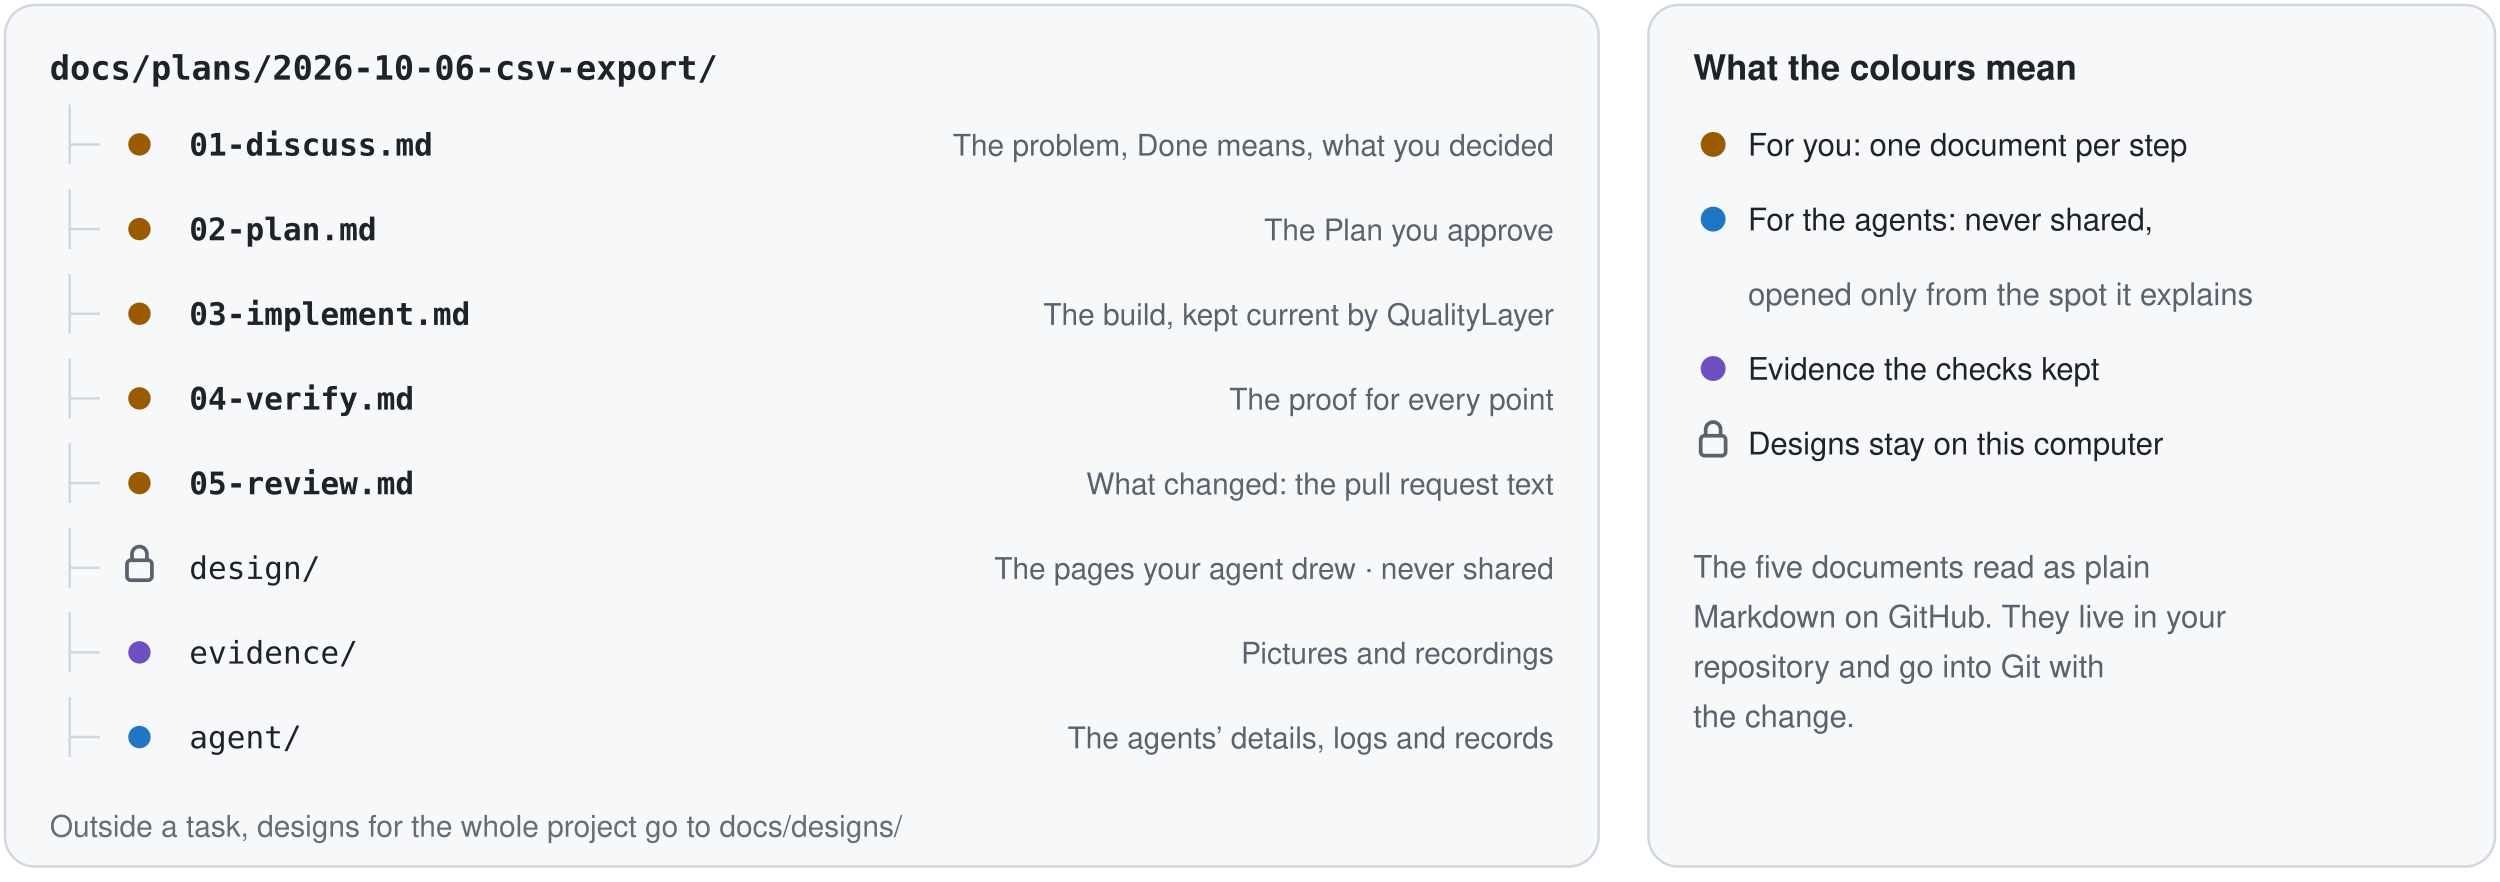
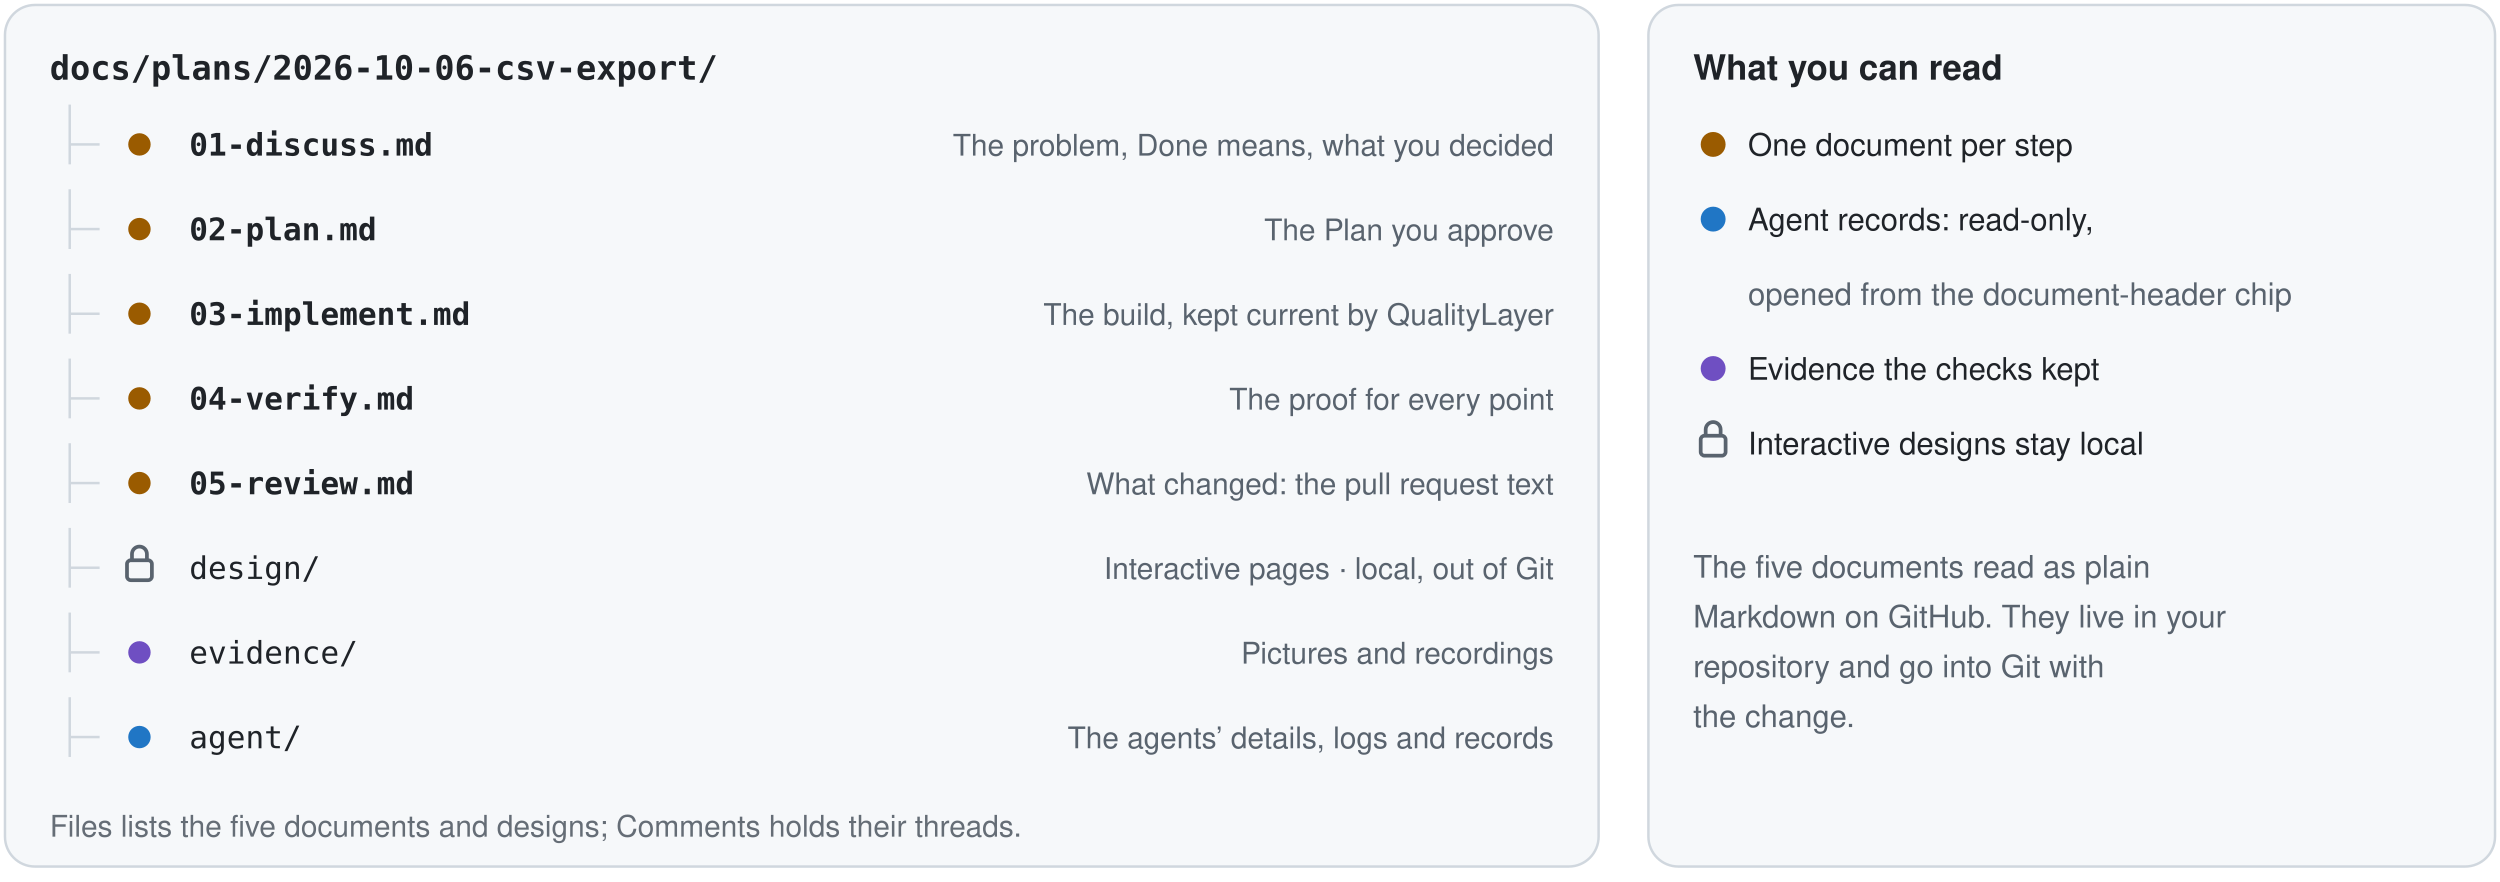
- <svg xmlns="http://www.w3.org/2000/svg" style="background:#ffffff" width="1004" height="354" viewBox="-2 -2 1004 354" role="img" aria-label="A task folder in docs/plans: one document per step for you, from 01-discuss to 05-review; design/ with the pages your agent drew, never shared; evidence/ with pictures and recordings; and agent/ with the agents’ details, logs and records">
+ <svg xmlns="http://www.w3.org/2000/svg" style="background:#ffffff" width="1004" height="354" viewBox="-2 -2 1004 354" role="img" aria-label="A task folder in docs/plans: five human documents, local interactive designs out of Git, evidence, and private agent details and logs. Files lists documents and designs; the document-header chip opens agent records read-only">
  <rect x="0" y="0" width="640" height="346" rx="12" fill="#f6f8fa" stroke="#d0d7de" stroke-width="1" />
  <text x="18" y="30" font-family="ui-monospace, SFMono-Regular, Menlo, Consolas, monospace" font-size="13.5" font-weight="700" fill="#1f2328" text-anchor="start">docs/plans/2026-10-06-csv-export/</text>
  <line x1="26" y1="40" x2="26" y2="64" stroke="#d0d7de" />
  <line x1="26" y1="56" x2="38" y2="56" stroke="#d0d7de" />
  <circle cx="54" cy="56" r="4.5" fill="#9a5b00" />
  <text x="74" y="60.5" font-family="ui-monospace, SFMono-Regular, Menlo, Consolas, monospace" font-size="12.5" font-weight="600" fill="#1f2328" text-anchor="start">01-discuss.md</text>
  <text x="622" y="60.5" font-family="-apple-system, BlinkMacSystemFont, 'Segoe UI', 'Helvetica Neue', Helvetica, Arial, sans-serif" font-size="12" font-weight="400" fill="#59636e" text-anchor="end">The problem, Done means, what you decided</text>
  <line x1="26" y1="74" x2="26" y2="98" stroke="#d0d7de" />
  <line x1="26" y1="90" x2="38" y2="90" stroke="#d0d7de" />
  <circle cx="54" cy="90" r="4.5" fill="#9a5b00" />
  <text x="74" y="94.5" font-family="ui-monospace, SFMono-Regular, Menlo, Consolas, monospace" font-size="12.5" font-weight="600" fill="#1f2328" text-anchor="start">02-plan.md</text>
  <text x="622" y="94.5" font-family="-apple-system, BlinkMacSystemFont, 'Segoe UI', 'Helvetica Neue', Helvetica, Arial, sans-serif" font-size="12" font-weight="400" fill="#59636e" text-anchor="end">The Plan you approve</text>
  <line x1="26" y1="108" x2="26" y2="132" stroke="#d0d7de" />
  <line x1="26" y1="124" x2="38" y2="124" stroke="#d0d7de" />
  <circle cx="54" cy="124" r="4.5" fill="#9a5b00" />
  <text x="74" y="128.5" font-family="ui-monospace, SFMono-Regular, Menlo, Consolas, monospace" font-size="12.5" font-weight="600" fill="#1f2328" text-anchor="start">03-implement.md</text>
  <text x="622" y="128.5" font-family="-apple-system, BlinkMacSystemFont, 'Segoe UI', 'Helvetica Neue', Helvetica, Arial, sans-serif" font-size="12" font-weight="400" fill="#59636e" text-anchor="end">The build, kept current by QualityLayer</text>
  <line x1="26" y1="142" x2="26" y2="166" stroke="#d0d7de" />
  <line x1="26" y1="158" x2="38" y2="158" stroke="#d0d7de" />
  <circle cx="54" cy="158" r="4.5" fill="#9a5b00" />
  <text x="74" y="162.5" font-family="ui-monospace, SFMono-Regular, Menlo, Consolas, monospace" font-size="12.5" font-weight="600" fill="#1f2328" text-anchor="start">04-verify.md</text>
  <text x="622" y="162.5" font-family="-apple-system, BlinkMacSystemFont, 'Segoe UI', 'Helvetica Neue', Helvetica, Arial, sans-serif" font-size="12" font-weight="400" fill="#59636e" text-anchor="end">The proof for every point</text>
  <line x1="26" y1="176" x2="26" y2="200" stroke="#d0d7de" />
  <line x1="26" y1="192" x2="38" y2="192" stroke="#d0d7de" />
  <circle cx="54" cy="192" r="4.5" fill="#9a5b00" />
  <text x="74" y="196.5" font-family="ui-monospace, SFMono-Regular, Menlo, Consolas, monospace" font-size="12.5" font-weight="600" fill="#1f2328" text-anchor="start">05-review.md</text>
  <text x="622" y="196.5" font-family="-apple-system, BlinkMacSystemFont, 'Segoe UI', 'Helvetica Neue', Helvetica, Arial, sans-serif" font-size="12" font-weight="400" fill="#59636e" text-anchor="end">What changed: the pull request text</text>
  <line x1="26" y1="210" x2="26" y2="234" stroke="#d0d7de" />
  <line x1="26" y1="226" x2="38" y2="226" stroke="#d0d7de" />
  <rect x="49" y="223" width="10" height="8" rx="1.5" fill="none" stroke="#59636e" stroke-width="1.5" />
  <path d="M51 223 v-2.5 a3 3 0 0 1 6 0 v2.5" fill="none" stroke="#59636e" stroke-width="1.5" />
  <text x="74" y="230.5" font-family="ui-monospace, SFMono-Regular, Menlo, Consolas, monospace" font-size="12.5" font-weight="500" fill="#1f2328" text-anchor="start">design/</text>
-   <text x="622" y="230.5" font-family="-apple-system, BlinkMacSystemFont, 'Segoe UI', 'Helvetica Neue', Helvetica, Arial, sans-serif" font-size="12" font-weight="400" fill="#59636e" text-anchor="end">The pages your agent drew · never shared</text>
+   <text x="622" y="230.5" font-family="-apple-system, BlinkMacSystemFont, 'Segoe UI', 'Helvetica Neue', Helvetica, Arial, sans-serif" font-size="12" font-weight="400" fill="#59636e" text-anchor="end">Interactive pages · local, out of Git</text>
  <line x1="26" y1="244" x2="26" y2="268" stroke="#d0d7de" />
  <line x1="26" y1="260" x2="38" y2="260" stroke="#d0d7de" />
  <circle cx="54" cy="260" r="4.5" fill="#6f4fc2" />
  <text x="74" y="264.5" font-family="ui-monospace, SFMono-Regular, Menlo, Consolas, monospace" font-size="12.5" font-weight="500" fill="#1f2328" text-anchor="start">evidence/</text>
  <text x="622" y="264.5" font-family="-apple-system, BlinkMacSystemFont, 'Segoe UI', 'Helvetica Neue', Helvetica, Arial, sans-serif" font-size="12" font-weight="400" fill="#59636e" text-anchor="end">Pictures and recordings</text>
  <line x1="26" y1="278" x2="26" y2="302" stroke="#d0d7de" />
  <line x1="26" y1="294" x2="38" y2="294" stroke="#d0d7de" />
  <circle cx="54" cy="294" r="4.5" fill="#2076c5" />
  <text x="74" y="298.5" font-family="ui-monospace, SFMono-Regular, Menlo, Consolas, monospace" font-size="12.5" font-weight="500" fill="#1f2328" text-anchor="start">agent/</text>
  <text x="622" y="298.5" font-family="-apple-system, BlinkMacSystemFont, 'Segoe UI', 'Helvetica Neue', Helvetica, Arial, sans-serif" font-size="12" font-weight="400" fill="#59636e" text-anchor="end">The agents’ details, logs and records</text>
-   <text x="18" y="334" font-family="-apple-system, BlinkMacSystemFont, 'Segoe UI', 'Helvetica Neue', Helvetica, Arial, sans-serif" font-size="12" font-weight="500" fill="#656d76" text-anchor="start">Outside a task, designs for the whole project go to docs/designs/</text>
+   <text x="18" y="334" font-family="-apple-system, BlinkMacSystemFont, 'Segoe UI', 'Helvetica Neue', Helvetica, Arial, sans-serif" font-size="12" font-weight="500" fill="#656d76" text-anchor="start">Files lists the five documents and designs; Comments holds their threads.</text>
  <rect x="660" y="0" width="340" height="346" rx="12" fill="#f6f8fa" stroke="#d0d7de" stroke-width="1" />
-   <text x="678" y="30" font-family="-apple-system, BlinkMacSystemFont, 'Segoe UI', 'Helvetica Neue', Helvetica, Arial, sans-serif" font-size="14" font-weight="650" fill="#1f2328" text-anchor="start">What the colours mean</text>
+   <text x="678" y="30" font-family="-apple-system, BlinkMacSystemFont, 'Segoe UI', 'Helvetica Neue', Helvetica, Arial, sans-serif" font-size="14" font-weight="650" fill="#1f2328" text-anchor="start">What you can read</text>
  <circle cx="686" cy="56" r="5" fill="#9a5b00" />
-   <text x="700" y="60.5" font-family="-apple-system, BlinkMacSystemFont, 'Segoe UI', 'Helvetica Neue', Helvetica, Arial, sans-serif" font-size="12.5" font-weight="500" fill="#1f2328" text-anchor="start">For you: one document per step</text>
+   <text x="700" y="60.5" font-family="-apple-system, BlinkMacSystemFont, 'Segoe UI', 'Helvetica Neue', Helvetica, Arial, sans-serif" font-size="12.5" font-weight="500" fill="#1f2328" text-anchor="start">One document per step</text>
  <circle cx="686" cy="86" r="5" fill="#2076c5" />
-   <text x="700" y="90.5" font-family="-apple-system, BlinkMacSystemFont, 'Segoe UI', 'Helvetica Neue', Helvetica, Arial, sans-serif" font-size="12.5" font-weight="500" fill="#1f2328" text-anchor="start">For the agents: never shared,</text>
-   <text x="700" y="120.5" font-family="-apple-system, BlinkMacSystemFont, 'Segoe UI', 'Helvetica Neue', Helvetica, Arial, sans-serif" font-size="12.5" font-weight="500" fill="#59636e" text-anchor="start">opened only from the spot it explains</text>
+   <text x="700" y="90.5" font-family="-apple-system, BlinkMacSystemFont, 'Segoe UI', 'Helvetica Neue', Helvetica, Arial, sans-serif" font-size="12.5" font-weight="500" fill="#1f2328" text-anchor="start">Agent records: read-only,</text>
+   <text x="700" y="120.5" font-family="-apple-system, BlinkMacSystemFont, 'Segoe UI', 'Helvetica Neue', Helvetica, Arial, sans-serif" font-size="12.5" font-weight="500" fill="#59636e" text-anchor="start">opened from the document-header chip</text>
  <circle cx="686" cy="146" r="5" fill="#6f4fc2" />
  <text x="700" y="150.5" font-family="-apple-system, BlinkMacSystemFont, 'Segoe UI', 'Helvetica Neue', Helvetica, Arial, sans-serif" font-size="12.5" font-weight="500" fill="#1f2328" text-anchor="start">Evidence the checks kept</text>
  <rect x="681" y="173" width="10" height="8" rx="1.5" fill="none" stroke="#59636e" stroke-width="1.5" />
  <path d="M683 173 v-2.5 a3 3 0 0 1 6 0 v2.5" fill="none" stroke="#59636e" stroke-width="1.5" />
-   <text x="700" y="180.5" font-family="-apple-system, BlinkMacSystemFont, 'Segoe UI', 'Helvetica Neue', Helvetica, Arial, sans-serif" font-size="12.5" font-weight="500" fill="#1f2328" text-anchor="start">Designs stay on this computer</text>
+   <text x="700" y="180.5" font-family="-apple-system, BlinkMacSystemFont, 'Segoe UI', 'Helvetica Neue', Helvetica, Arial, sans-serif" font-size="12.5" font-weight="500" fill="#1f2328" text-anchor="start">Interactive designs stay local</text>
  <text x="678" y="230" font-family="-apple-system, BlinkMacSystemFont, 'Segoe UI', 'Helvetica Neue', Helvetica, Arial, sans-serif" font-size="12.5" font-weight="400" fill="#59636e" text-anchor="start">The five documents read as plain</text>
  <text x="678" y="250" font-family="-apple-system, BlinkMacSystemFont, 'Segoe UI', 'Helvetica Neue', Helvetica, Arial, sans-serif" font-size="12.5" font-weight="400" fill="#59636e" text-anchor="start">Markdown on GitHub. They live in your</text>
  <text x="678" y="270" font-family="-apple-system, BlinkMacSystemFont, 'Segoe UI', 'Helvetica Neue', Helvetica, Arial, sans-serif" font-size="12.5" font-weight="400" fill="#59636e" text-anchor="start">repository and go into Git with</text>
  <text x="678" y="290" font-family="-apple-system, BlinkMacSystemFont, 'Segoe UI', 'Helvetica Neue', Helvetica, Arial, sans-serif" font-size="12.5" font-weight="400" fill="#59636e" text-anchor="start">the change.</text>
</svg>
